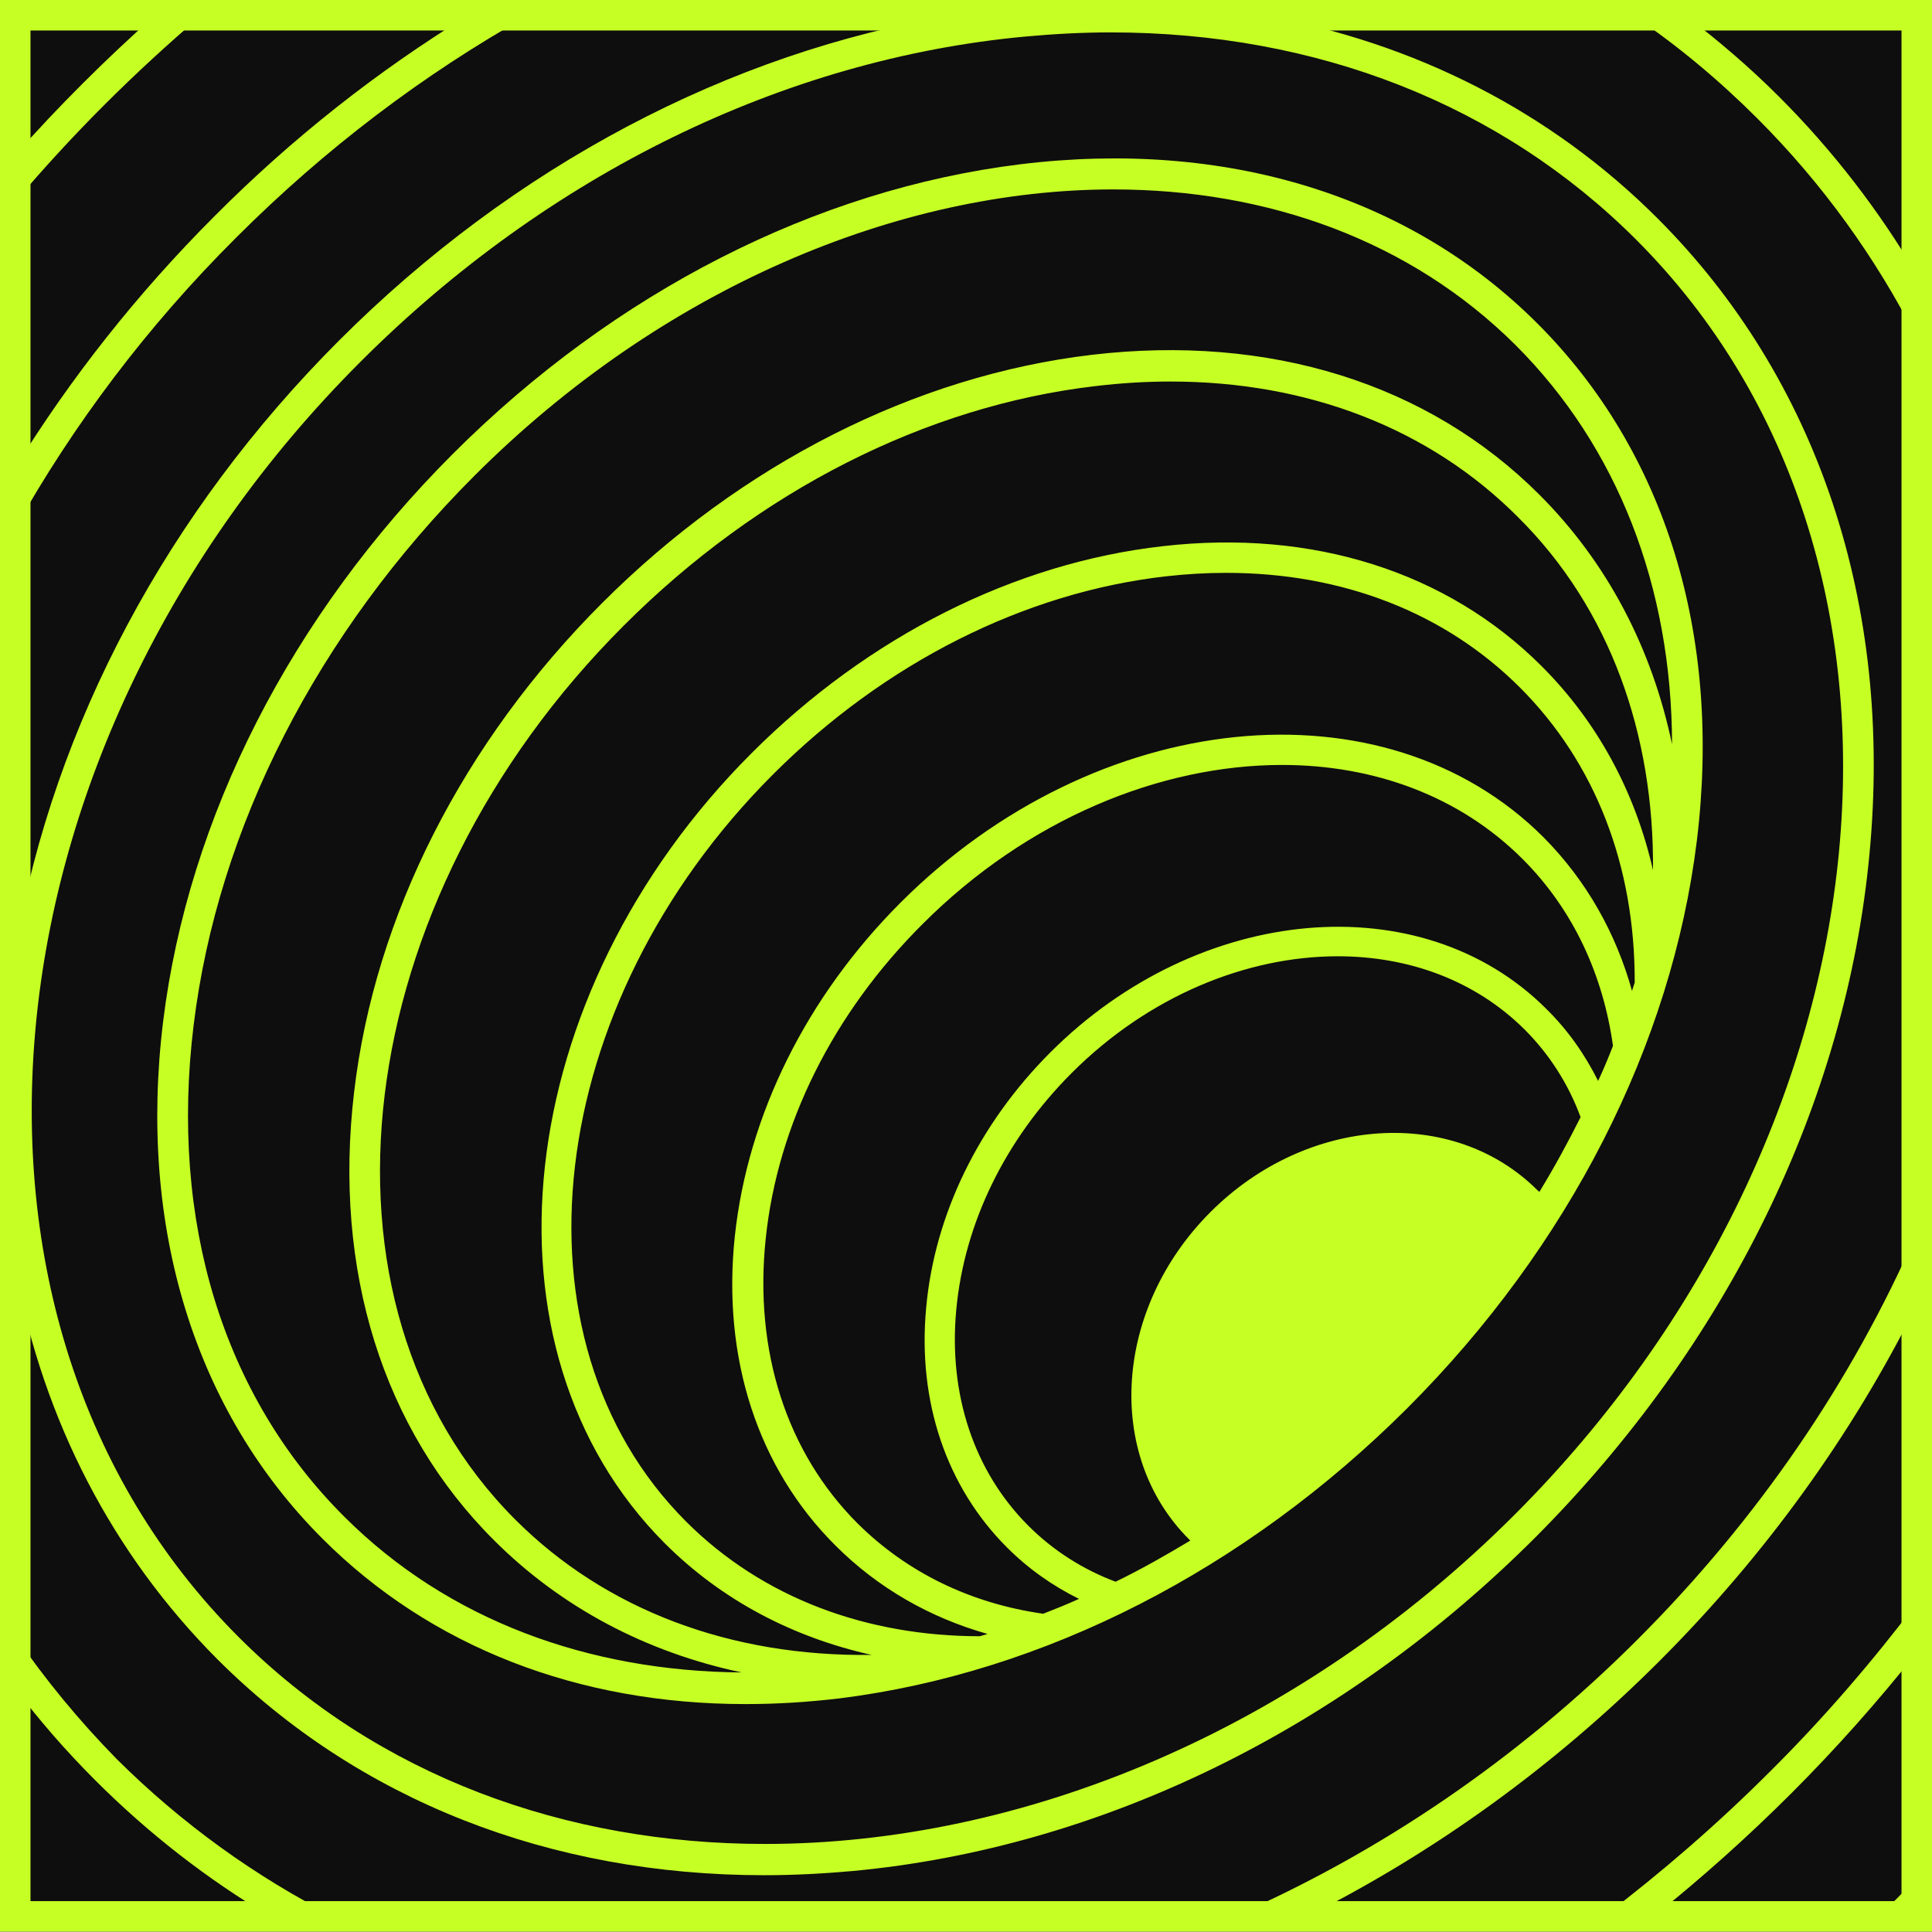
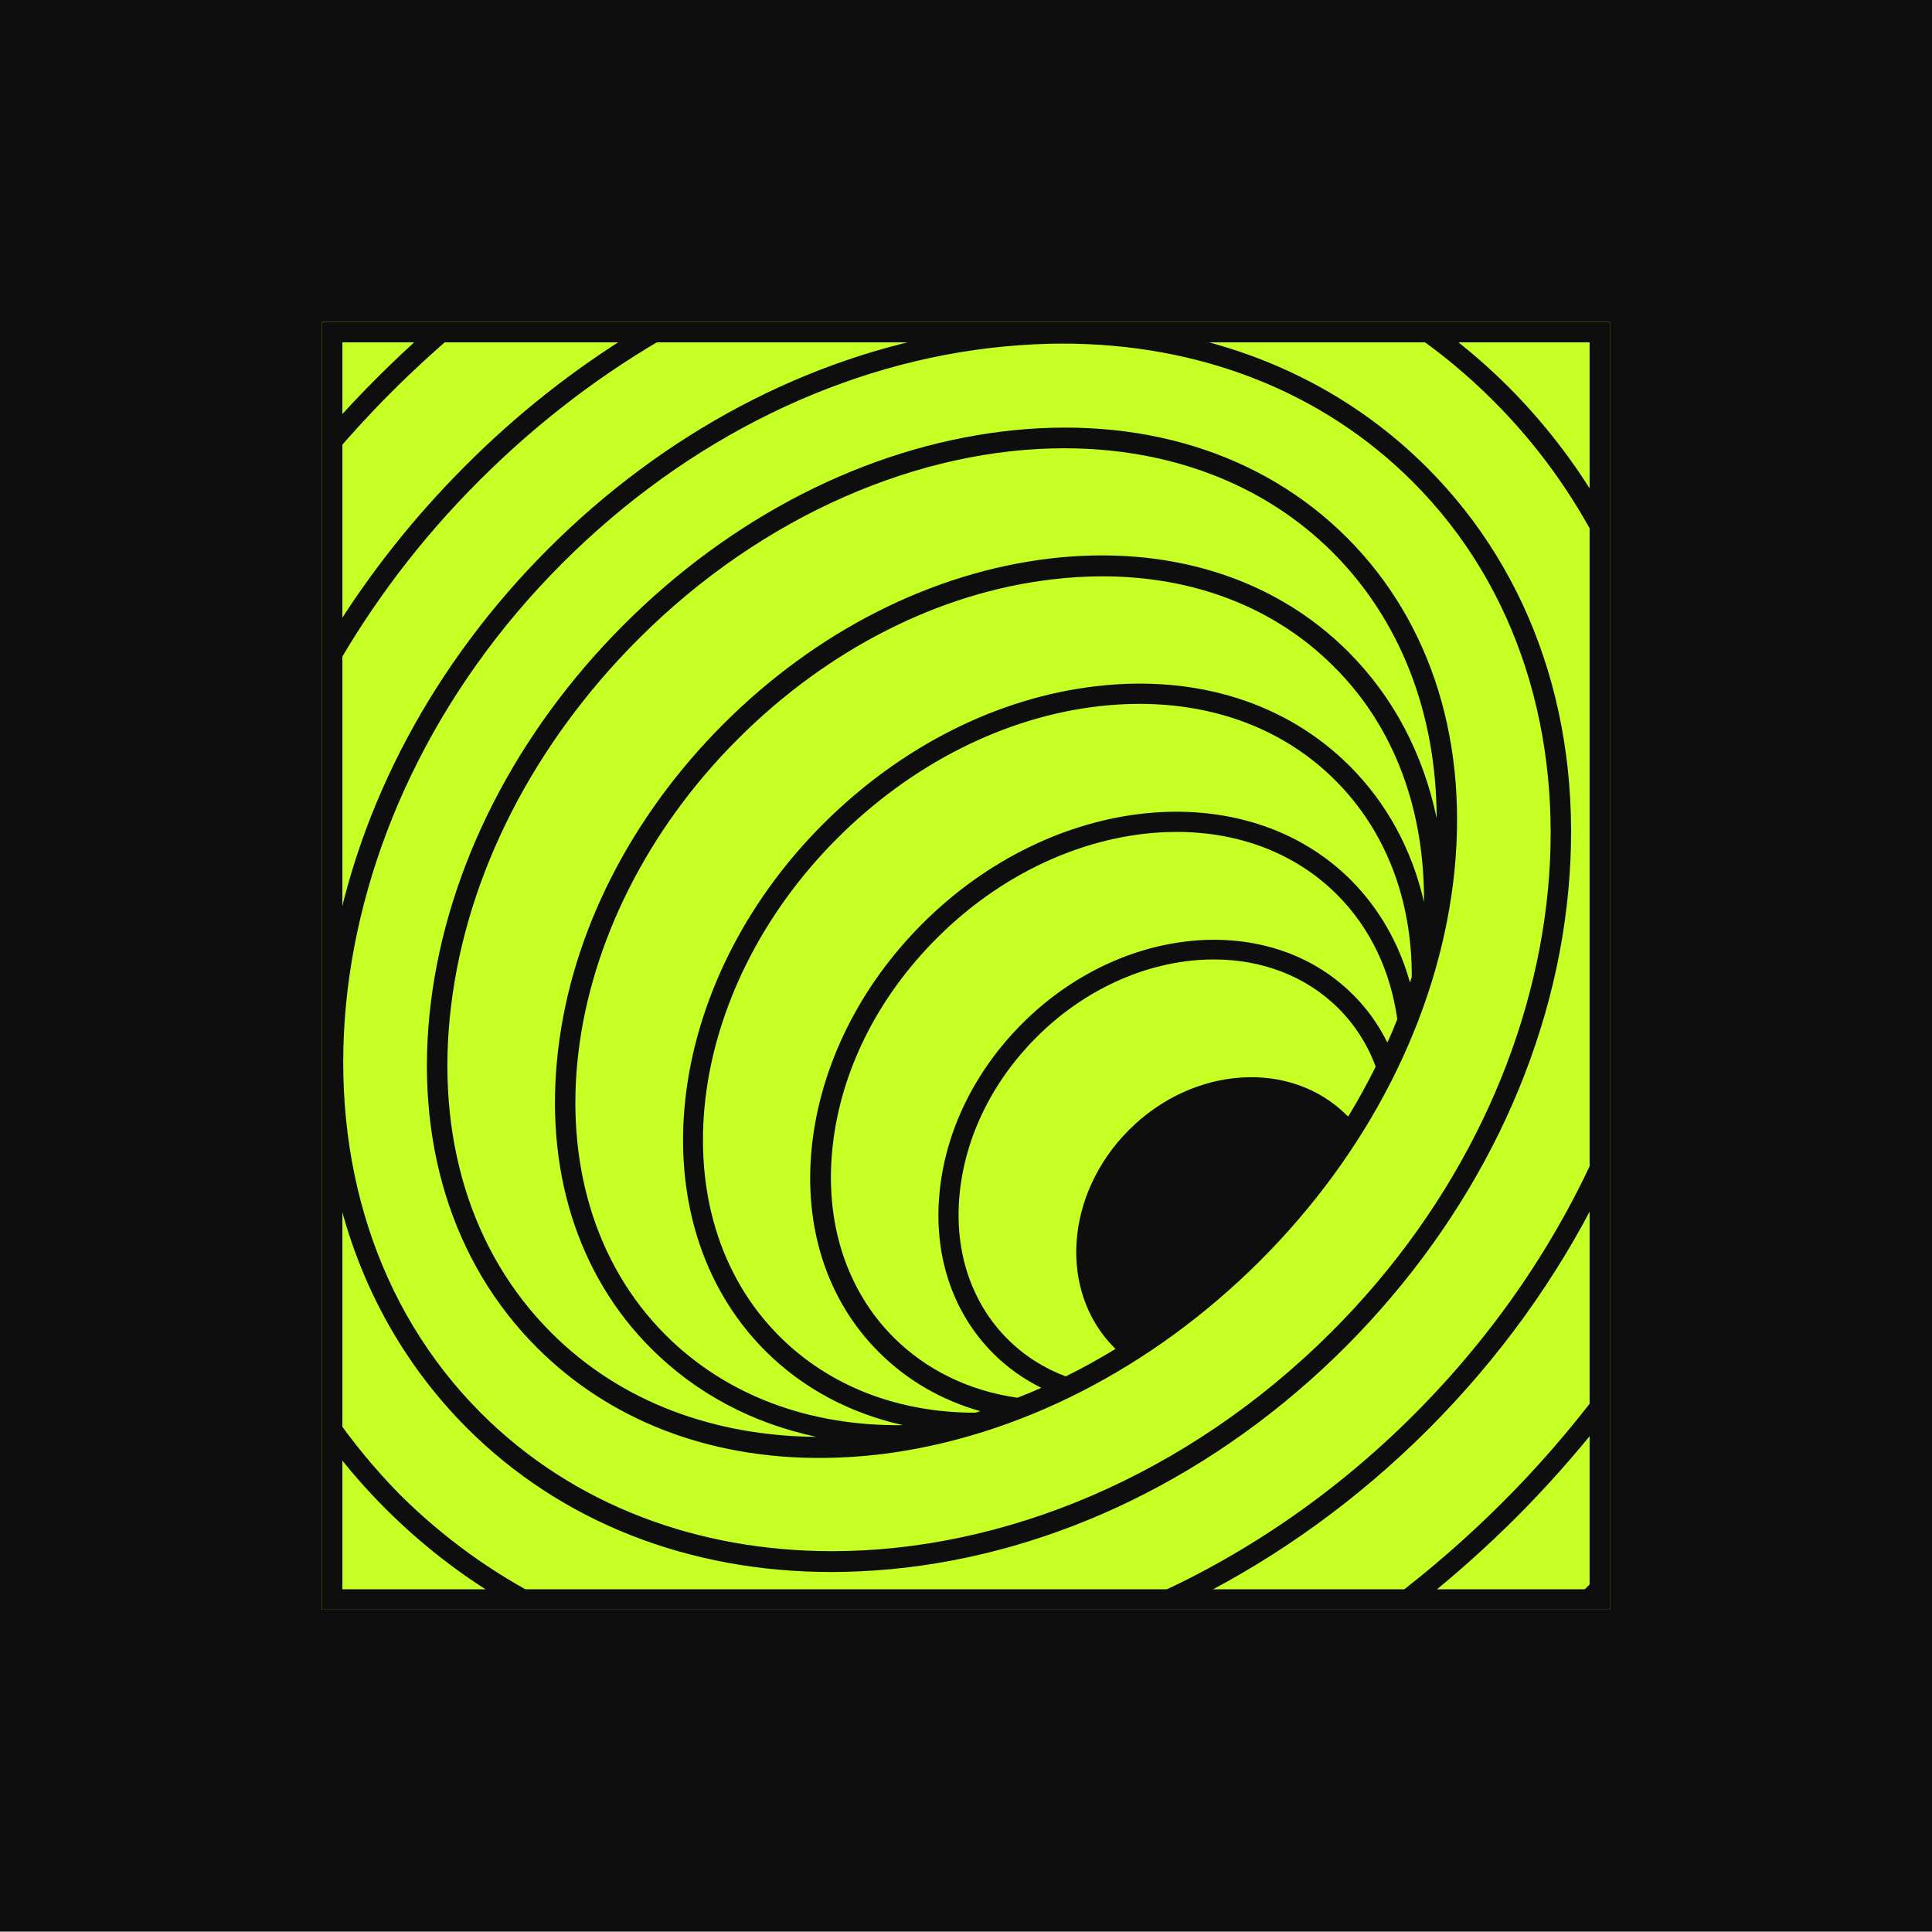
- <svg xmlns="http://www.w3.org/2000/svg" viewBox="261.3 253.9 506.9 506.8">\n  <rect x="261.3" y="253.9" width="506.9" height="506.8" fill="#0E0E0E" />\n  <g aria-label="Bizarre Industries gravity-well mark">\n<path class="st0" d="M536.9,529.8c39-39,97.3-44.1,130.1-11.4c5.6,5.6,10.1,12,13.6,18.9c1.4-3.1,2.6-6.1,3.9-9.2   c-2.6-18.6-10.4-35.7-23.7-49c-16.6-16.6-39.1-24.7-63.1-24.7c-32,0-66.8,14.3-94.3,41.7c-23.4,23.4-38,52.8-41.2,82.6   c-3.1,29.6,5.5,56.1,24.1,74.7c12.9,12.9,29.7,21,48.7,23.7c3.2-1.2,6.3-2.6,9.4-3.9c-6.9-3.4-13.3-7.9-18.9-13.5   c-15.9-15.9-23.5-38.3-21.2-63C506.5,572.4,518.1,548.6,536.9,529.8z" style="fill: none;" />
-     <path class="st0" d="M568.3,353.9c-6.4,0-13,0.4-19.7,1.2c-44.5,5.3-88.4,27.6-123.7,62.8c-72.5,72.5-85.3,177.8-28.5,234.6   c23.7,23.7,56.5,36.1,93.5,35.5c-20.5-4.6-39.3-14.3-54.3-29.3c-50.9-50.9-40.7-143.9,22.8-207.3c30.6-30.6,68.9-49.9,107.9-54.3   c39.3-4.4,74.6,6.8,99.4,31.5c14.6,14.6,24.5,32.9,29.2,53.5c0.3-35.5-11.3-68.6-35.5-92.8C636.3,366.2,604.4,353.9,568.3,353.9z" style="fill: none;" />
-     <path class="st0" d="M658.5,651.4c101.1-101.1,115.4-251.2,32-334.6c-35.5-35.5-83.8-54.4-137.9-54.4c-7.4,0-14.9,0.4-22.5,1.1   c-63.3,6-125.3,36.3-174.3,85.3c-101.1,101.1-115.4,251.2-32,334.6c36.5,36.5,85.8,54.3,138.1,54.3   C529.3,737.7,601.6,708.3,658.5,651.4z M456.9,700.9c-43.9,0-82.6-15-111-43.4c-33.6-33.6-48.4-81.8-41.8-135.7   c6.6-53.6,33.5-106.4,76-148.9c42.4-42.4,95.3-69.4,148.9-76c53.9-6.6,102.1,8.2,135.7,41.8c33.6,33.6,48.4,81.8,41.8,135.7   c-6.6,53.6-33.5,106.4-76,148.9c-42.4,42.4-95.3,69.4-148.9,76C473.2,700.4,465,700.9,456.9,700.9z" style="fill: none;" />
-     <path class="st0" d="M583,404.2c-5.1,0-10.4,0.3-15.7,0.9c-37.2,4.2-73.8,22.7-103.2,52c-60.3,60.3-70.5,148.2-22.8,196   c20.2,20.2,47.7,30,77.1,30.1c0.7-0.2,1.4-0.4,2-0.6c-15.3-4.3-28.9-12.1-39.9-23.2c-20.4-20.4-29.7-49.2-26.4-81.2   c3.3-31.7,18.8-62.8,43.5-87.5c51.2-51.2,126.9-58.9,168.7-17.1c11.3,11.3,19,25.1,23.2,40.3c0.2-0.7,0.5-1.4,0.7-2.2   c0.1-30.6-10.4-57.6-30.1-77.3C640.4,414.6,613.5,404.2,583,404.2z" style="fill: none;" />
-     <path class="st0" d="M455.9,692.8c-25.1-5.3-47.4-17-65-34.7c-29.2-29.2-42.2-70.9-36.7-117.5c5.5-46.3,28.6-91.9,65.1-128.4   c36.5-36.5,82.1-59.7,128.4-65.1c46.6-5.5,88.4,7.5,117.5,36.7c17.7,17.7,29.5,40.2,34.8,65.5c-0.1-41.5-14.3-78-41-104.7   c-27.6-27.6-65.1-40.9-105.6-40.9c-56.3,0-118.4,25.8-167.6,75.1c-41.2,41.2-67.3,92.4-73.7,144.2c-6.3,51.4,7.7,97.3,39.5,129   C378.9,679.2,415.9,692.5,455.9,692.8z" style="fill: none;" />
-     <path class="st0" d="M661.3,524.1c-12.9-12.9-30.4-19.2-49-19.2c-23.9,0-49.6,10.4-69.8,30.6c-17.5,17.5-28.2,39.5-30.3,62.1   c-2,22.3,4.7,42.4,18.9,56.7c6.6,6.6,14.4,11.5,22.9,14.7c6.6-3.3,13.2-6.9,19.6-10.8c-0.1-0.1-0.3-0.3-0.4-0.4   c-22.1-22.1-19.6-60.5,5.7-85.8c25.3-25.3,63.7-27.8,85.8-5.7c0.2,0.2,0.3,0.3,0.5,0.5c3.9-6.4,7.5-13,10.8-19.6   C672.8,538.4,667.8,530.6,661.3,524.1z" style="fill: none;" />
-     <path d="M630.5,623.4c42.4-42.4,69.4-95.3,76-148.9c6.6-53.9-8.2-102.1-41.8-135.7c-33.6-33.6-81.8-48.4-135.7-41.8   c-53.6,6.6-106.4,33.5-148.9,76c-42.4,42.4-69.4,95.3-76,148.9c-6.6,53.9,8.2,102.1,41.8,135.7c28.4,28.4,67.1,43.4,111,43.4   c8.1,0,16.3-0.5,24.7-1.5C535.2,692.8,588,665.8,630.5,623.4z M312.1,522.9c6.3-51.8,32.5-103,73.7-144.2   c49.3-49.3,111.4-75.1,167.6-75.1c40.5,0,78,13.4,105.6,40.9c26.7,26.7,40.9,63.3,41,104.7c-5.3-25.3-17-47.7-34.8-65.5   c-29.2-29.2-70.9-42.2-117.5-36.7c-46.3,5.5-91.9,28.6-128.4,65.1c-36.5,36.5-59.7,82.1-65.1,128.4c-5.5,46.6,7.5,88.4,36.7,117.5   c17.6,17.6,39.9,29.4,65,34.7c-40-0.3-77-13.6-104.3-40.9C319.8,620.1,305.8,574.3,312.1,522.9z M695,482.2   c-4.7-20.6-14.6-38.9-29.2-53.5c-24.8-24.8-60.1-36-99.4-31.5c-39,4.4-77.3,23.7-107.9,54.3c-63.4,63.4-73.6,156.4-22.8,207.3   c15,15,33.7,24.7,54.3,29.3c-37,0.5-69.8-11.8-93.5-35.5c-56.8-56.8-44.1-162.1,28.5-234.6c35.3-35.3,79.2-57.6,123.7-62.8   c6.7-0.8,13.3-1.2,19.7-1.2c36.1,0,68,12.3,91.2,35.6C683.8,413.6,695.3,446.7,695,482.2z M690.2,511.7c-0.2,0.7-0.5,1.4-0.7,2.2   c-4.2-15.1-11.9-28.9-23.2-40.3c-41.8-41.8-117.5-34.1-168.7,17.1c-24.7,24.7-40.1,55.8-43.5,87.5c-3.4,32,6,60.9,26.4,81.2   c11.1,11.1,24.7,18.9,39.9,23.2c-0.7,0.2-1.4,0.4-2,0.6c-29.5,0-56.9-9.9-77.1-30.1c-47.8-47.8-37.5-135.7,22.8-196   c29.3-29.3,66-47.8,103.2-52c5.3-0.6,10.6-0.9,15.7-0.9c30.5,0,57.4,10.4,77.1,30.1C679.9,454.1,690.3,481.1,690.2,511.7z    M525.5,659.9c5.6,5.6,12,10.1,18.9,13.5c-3.1,1.4-6.3,2.7-9.4,3.9c-19-2.7-35.7-10.8-48.7-23.7c-18.6-18.6-27.2-45.2-24.1-74.7   c3.1-29.9,17.7-59.2,41.2-82.6c27.5-27.5,62.3-41.7,94.3-41.7c24,0,46.5,8.1,63.1,24.7c13.3,13.3,21.1,30.4,23.7,49   c-1.2,3.1-2.5,6.2-3.9,9.2c-3.5-7-8-13.4-13.6-18.9c-32.7-32.7-91.1-27.6-130.1,11.4c-18.8,18.8-30.4,42.6-32.6,67   C502,621.6,509.6,644,525.5,659.9z M664.7,566.2c-22.1-22.1-60.5-19.6-85.8,5.7c-25.3,25.3-27.8,63.7-5.7,85.8   c0.1,0.1,0.3,0.3,0.4,0.4c-6.5,3.9-13,7.6-19.6,10.8c-8.5-3.2-16.3-8.1-22.9-14.7c-14.2-14.2-21-34.4-18.9-56.7   c2.1-22.6,12.8-44.6,30.3-62.1c20.2-20.2,45.9-30.6,69.8-30.6c18.6,0,36,6.3,49,19.2c6.5,6.5,11.5,14.3,14.7,23   c-3.3,6.6-6.9,13.2-10.8,19.6C665,566.5,664.9,566.3,664.7,566.2z" style="fill: #C6FF24; fill-opacity: 1;" />
-     <path d="M751.8,477.9c6.2-65.5-13.6-124.7-55.6-166.7c-28-28-63.7-46.2-103.8-53.3h-81c-58.8,9.7-115.4,39.6-161.1,85.3   c-45.1,45.1-74.8,100.9-84.9,159v85.3c7.4,39.2,25.4,74.1,52.9,101.7c37,37,87.3,56.7,143.5,56.7c7.6,0,15.4-0.4,23.2-1.1   c65.2-6.1,128.8-37.2,179.2-87.6C714.5,606.7,745.7,543.1,751.8,477.9z M462,737.7c-52.3,0-101.6-17.8-138.1-54.3   c-83.4-83.4-69.1-233.6,32-334.6c49.1-49.1,111-79.4,174.3-85.3c7.6-0.7,15.1-1.1,22.5-1.1c54.1,0,102.4,18.9,137.9,54.4   c83.4,83.4,69.1,233.6-32,334.6C601.6,708.3,529.3,737.7,462,737.7z" style="fill: #C6FF24; fill-opacity: 1;" />
-     <path d="M265.3,392.5c15.2-27.1,34.5-52.9,58-76.3c23.3-23.3,49.2-42.9,76.7-58.3h-15.8c-23.8,14.6-46.2,32.2-66.6,52.7   c-20.3,20.3-37.8,42.5-52.3,66V392.5z" style="fill: #C6FF24; fill-opacity: 1;" />
-     <path d="M703.4,257.9h-13.7c11.7,7.9,22.6,17,32.7,27.1c17,17,31,36.4,41.8,57.6v-16.7c-10-16.9-22-32.5-36.1-46.6   C720.3,271.5,712,264.4,703.4,257.9z" style="fill: #C6FF24; fill-opacity: 1;" />
-     <path d="M265.3,683.1v13.8c6.4,8.5,13.4,16.5,21,24.1c13.9,13.9,29.3,25.9,46,35.8h16.7c-20.8-10.6-40-24.4-57.1-41.4   C282,705.3,273.1,694.5,265.3,683.1z" style="fill: #C6FF24; fill-opacity: 1;" />
-     <path d="M764.1,596.5v-18.9c-16.9,38.7-41.6,74.9-73.1,106.4c-31.8,31.8-68,56.1-105.9,72.7h19.2c33.4-16.8,64.7-39.3,92.4-67   C724.6,661.8,747.3,630.2,764.1,596.5z" style="fill: #C6FF24; fill-opacity: 1;" />
-     <path d="M288.6,281.5c8.3-8.3,16.9-16.2,25.7-23.7h-12.2c-6.5,5.8-12.9,11.8-19.1,18c-6.1,6.1-12,12.3-17.6,18.7v12.2   C272.6,298.2,280.4,289.7,288.6,281.5z" style="fill: #C6FF24; fill-opacity: 1;" />
-     <path d="M764.1,674.6c-11.6,15.3-24.3,30.1-38.4,44.1c-13.9,13.9-28.5,26.5-43.6,38h13.1c12.5-10,24.6-20.8,36.2-32.4   c11.7-11.7,22.6-24,32.7-36.7V674.6z" style="fill: #C6FF24; fill-opacity: 1;" />
-     <path d="M764.1,746.8c-1.7,1.7-3.4,3.5-5.1,5.2c-1.6,1.6-3.2,3.2-4.8,4.7h9.9V746.8z" style="fill: #C6FF24; fill-opacity: 1;" />
-     <path d="M768.1,760.7H261.3V253.9h506.9V760.7z M269.3,752.7h490.9V261.9H269.3V752.7z" style="fill: #C6FF24; fill-opacity: 1;" />\n  </g>\n</svg>
+ <svg xmlns="http://www.w3.org/2000/svg" viewBox="261.3 253.9 506.9 506.8">
+   <rect x="261.3" y="253.9" width="506.9" height="506.8" fill="#0E0E0E" />
+   <svg x="345.8" y="338.35" width="337.9" height="337.9" viewBox="261.3 253.9 506.9 506.8">
+     <rect x="261.3" y="253.9" width="506.9" height="506.8" fill="#C6FF24" />
+     <g aria-label="Bizarre Industries gravity-well mark">
+       <path class="st0" d="M536.9,529.8c39-39,97.3-44.1,130.1-11.4c5.6,5.6,10.1,12,13.6,18.9c1.4-3.1,2.6-6.1,3.9-9.2   c-2.6-18.6-10.4-35.7-23.7-49c-16.6-16.6-39.1-24.7-63.1-24.7c-32,0-66.8,14.3-94.3,41.7c-23.4,23.4-38,52.8-41.2,82.6   c-3.1,29.6,5.5,56.1,24.1,74.7c12.9,12.9,29.7,21,48.7,23.7c3.2-1.2,6.3-2.6,9.4-3.9c-6.9-3.4-13.3-7.9-18.9-13.5   c-15.9-15.9-23.5-38.3-21.2-63C506.5,572.4,518.1,548.6,536.9,529.8z" style="fill: none;" />
+       <path class="st0" d="M568.3,353.9c-6.4,0-13,0.4-19.7,1.2c-44.5,5.3-88.4,27.6-123.7,62.8c-72.5,72.5-85.3,177.8-28.5,234.6   c23.7,23.7,56.5,36.1,93.5,35.5c-20.5-4.6-39.3-14.3-54.3-29.3c-50.9-50.9-40.7-143.9,22.8-207.3c30.6-30.6,68.9-49.9,107.9-54.3   c39.3-4.4,74.6,6.8,99.4,31.5c14.6,14.6,24.5,32.9,29.2,53.5c0.3-35.5-11.3-68.6-35.5-92.8C636.3,366.2,604.4,353.9,568.3,353.9z" style="fill: none;" />
+       <path class="st0" d="M658.5,651.4c101.1-101.1,115.4-251.2,32-334.6c-35.5-35.5-83.8-54.4-137.9-54.4c-7.4,0-14.9,0.4-22.5,1.1   c-63.3,6-125.3,36.3-174.3,85.3c-101.1,101.1-115.4,251.2-32,334.6c36.5,36.5,85.8,54.3,138.1,54.3   C529.3,737.7,601.6,708.3,658.5,651.4z M456.9,700.9c-43.9,0-82.6-15-111-43.4c-33.6-33.6-48.4-81.8-41.8-135.7   c6.6-53.6,33.5-106.4,76-148.9c42.4-42.4,95.3-69.4,148.9-76c53.9-6.6,102.1,8.2,135.7,41.8c33.6,33.6,48.4,81.8,41.8,135.7   c-6.6,53.6-33.5,106.4-76,148.9c-42.4,42.4-95.3,69.4-148.9,76C473.2,700.4,465,700.9,456.9,700.9z" style="fill: none;" />
+       <path class="st0" d="M583,404.2c-5.1,0-10.4,0.3-15.7,0.9c-37.2,4.2-73.8,22.7-103.2,52c-60.3,60.3-70.5,148.2-22.8,196   c20.2,20.2,47.7,30,77.1,30.1c0.7-0.2,1.4-0.4,2-0.6c-15.3-4.3-28.9-12.1-39.9-23.2c-20.4-20.4-29.7-49.2-26.4-81.2   c3.3-31.7,18.8-62.8,43.5-87.5c51.2-51.2,126.9-58.9,168.7-17.1c11.3,11.3,19,25.1,23.2,40.3c0.2-0.7,0.5-1.4,0.7-2.2   c0.1-30.6-10.4-57.6-30.1-77.3C640.4,414.6,613.5,404.2,583,404.2z" style="fill: none;" />
+       <path class="st0" d="M455.9,692.8c-25.1-5.3-47.4-17-65-34.7c-29.2-29.2-42.2-70.9-36.7-117.5c5.5-46.3,28.6-91.9,65.1-128.4   c36.5-36.5,82.1-59.7,128.4-65.1c46.6-5.5,88.4,7.5,117.5,36.7c17.7,17.7,29.5,40.2,34.8,65.5c-0.1-41.5-14.3-78-41-104.7   c-27.6-27.6-65.1-40.9-105.6-40.9c-56.3,0-118.4,25.8-167.6,75.1c-41.2,41.2-67.3,92.4-73.7,144.2c-6.3,51.4,7.7,97.3,39.5,129   C378.9,679.2,415.9,692.5,455.9,692.8z" style="fill: none;" />
+       <path class="st0" d="M661.3,524.1c-12.9-12.9-30.4-19.2-49-19.2c-23.9,0-49.6,10.4-69.8,30.6c-17.5,17.5-28.2,39.5-30.3,62.1   c-2,22.3,4.7,42.4,18.9,56.7c6.6,6.6,14.4,11.5,22.9,14.7c6.6-3.3,13.2-6.9,19.6-10.8c-0.1-0.1-0.3-0.3-0.4-0.4   c-22.1-22.1-19.6-60.5,5.7-85.8c25.3-25.3,63.7-27.8,85.8-5.7c0.2,0.2,0.3,0.3,0.5,0.5c3.9-6.4,7.5-13,10.8-19.6   C672.8,538.4,667.8,530.6,661.3,524.1z" style="fill: none;" />
+       <path d="M630.5,623.4c42.4-42.4,69.4-95.3,76-148.9c6.6-53.9-8.2-102.1-41.8-135.7c-33.6-33.6-81.8-48.4-135.7-41.8   c-53.6,6.6-106.4,33.5-148.9,76c-42.4,42.4-69.4,95.3-76,148.9c-6.6,53.9,8.2,102.1,41.8,135.7c28.4,28.4,67.1,43.4,111,43.4   c8.1,0,16.3-0.5,24.7-1.5C535.2,692.8,588,665.8,630.5,623.4z M312.1,522.9c6.3-51.8,32.5-103,73.7-144.2   c49.3-49.3,111.4-75.1,167.6-75.1c40.5,0,78,13.4,105.6,40.9c26.7,26.7,40.9,63.3,41,104.7c-5.3-25.3-17-47.7-34.8-65.5   c-29.2-29.2-70.9-42.2-117.5-36.7c-46.3,5.5-91.9,28.6-128.4,65.1c-36.5,36.5-59.7,82.1-65.1,128.4c-5.5,46.6,7.5,88.4,36.7,117.5   c17.6,17.6,39.9,29.4,65,34.7c-40-0.3-77-13.6-104.3-40.9C319.8,620.1,305.8,574.3,312.1,522.9z M695,482.2   c-4.7-20.6-14.6-38.9-29.2-53.5c-24.8-24.8-60.1-36-99.4-31.5c-39,4.4-77.3,23.7-107.9,54.3c-63.4,63.4-73.6,156.4-22.8,207.3   c15,15,33.7,24.7,54.3,29.3c-37,0.5-69.8-11.8-93.5-35.5c-56.8-56.8-44.1-162.1,28.5-234.6c35.3-35.3,79.2-57.6,123.7-62.8   c6.7-0.8,13.3-1.2,19.7-1.2c36.1,0,68,12.3,91.2,35.6C683.8,413.6,695.3,446.7,695,482.2z M690.2,511.7c-0.2,0.7-0.5,1.4-0.7,2.2   c-4.2-15.1-11.9-28.9-23.2-40.3c-41.8-41.8-117.5-34.1-168.7,17.1c-24.7,24.7-40.1,55.8-43.5,87.5c-3.4,32,6,60.9,26.4,81.2   c11.1,11.1,24.7,18.9,39.9,23.2c-0.7,0.2-1.4,0.4-2,0.6c-29.5,0-56.9-9.9-77.1-30.1c-47.8-47.8-37.5-135.7,22.8-196   c29.3-29.3,66-47.8,103.2-52c5.3-0.6,10.6-0.9,15.7-0.9c30.5,0,57.4,10.4,77.1,30.1C679.9,454.1,690.3,481.1,690.2,511.7z    M525.5,659.9c5.6,5.6,12,10.1,18.9,13.5c-3.1,1.4-6.3,2.7-9.4,3.9c-19-2.7-35.7-10.8-48.7-23.7c-18.6-18.6-27.2-45.2-24.1-74.7   c3.1-29.9,17.7-59.2,41.2-82.6c27.5-27.5,62.3-41.7,94.3-41.7c24,0,46.5,8.1,63.1,24.7c13.3,13.3,21.1,30.4,23.7,49   c-1.2,3.1-2.5,6.2-3.9,9.2c-3.5-7-8-13.4-13.6-18.9c-32.7-32.7-91.1-27.6-130.1,11.4c-18.8,18.8-30.4,42.6-32.6,67   C502,621.6,509.6,644,525.5,659.9z M664.7,566.2c-22.1-22.1-60.5-19.6-85.8,5.7c-25.3,25.3-27.8,63.7-5.7,85.8   c0.1,0.1,0.3,0.3,0.4,0.4c-6.5,3.9-13,7.6-19.6,10.8c-8.5-3.2-16.3-8.1-22.9-14.7c-14.2-14.2-21-34.4-18.9-56.7   c2.1-22.6,12.8-44.6,30.3-62.1c20.2-20.2,45.9-30.6,69.8-30.6c18.6,0,36,6.3,49,19.2c6.5,6.5,11.5,14.3,14.7,23   c-3.3,6.6-6.9,13.2-10.8,19.6C665,566.5,664.9,566.3,664.7,566.2z" style="fill: #0E0E0E; fill-opacity: 1;" />
+       <path d="M751.8,477.9c6.2-65.5-13.6-124.7-55.6-166.7c-28-28-63.7-46.2-103.8-53.3h-81c-58.8,9.7-115.4,39.6-161.1,85.3   c-45.1,45.1-74.8,100.9-84.9,159v85.3c7.4,39.2,25.4,74.1,52.9,101.7c37,37,87.3,56.7,143.5,56.7c7.6,0,15.4-0.4,23.2-1.1   c65.2-6.1,128.8-37.2,179.2-87.6C714.5,606.7,745.7,543.1,751.8,477.9z M462,737.7c-52.3,0-101.6-17.8-138.1-54.3   c-83.4-83.4-69.1-233.6,32-334.6c49.1-49.1,111-79.4,174.3-85.3c7.6-0.7,15.1-1.1,22.5-1.1c54.1,0,102.4,18.9,137.9,54.4   c83.4,83.4,69.1,233.6-32,334.6C601.6,708.3,529.3,737.7,462,737.7z" style="fill: #0E0E0E; fill-opacity: 1;" />
+       <path d="M265.3,392.5c15.2-27.1,34.5-52.9,58-76.3c23.3-23.3,49.2-42.9,76.7-58.3h-15.8c-23.8,14.6-46.2,32.2-66.6,52.7   c-20.3,20.3-37.8,42.5-52.3,66V392.5z" style="fill: #0E0E0E; fill-opacity: 1;" />
+       <path d="M703.4,257.9h-13.7c11.7,7.9,22.6,17,32.7,27.1c17,17,31,36.4,41.8,57.6v-16.7c-10-16.9-22-32.5-36.1-46.6   C720.3,271.5,712,264.4,703.4,257.9z" style="fill: #0E0E0E; fill-opacity: 1;" />
+       <path d="M265.3,683.1v13.8c6.4,8.5,13.4,16.5,21,24.1c13.9,13.9,29.3,25.9,46,35.8h16.7c-20.8-10.6-40-24.4-57.1-41.4   C282,705.3,273.1,694.5,265.3,683.1z" style="fill: #0E0E0E; fill-opacity: 1;" />
+       <path d="M764.1,596.5v-18.9c-16.9,38.7-41.6,74.9-73.1,106.4c-31.8,31.8-68,56.1-105.9,72.7h19.2c33.4-16.8,64.7-39.3,92.4-67   C724.6,661.8,747.3,630.2,764.1,596.5z" style="fill: #0E0E0E; fill-opacity: 1;" />
+       <path d="M288.6,281.5c8.3-8.3,16.9-16.2,25.7-23.7h-12.2c-6.5,5.8-12.9,11.8-19.1,18c-6.1,6.1-12,12.3-17.6,18.7v12.2   C272.6,298.2,280.4,289.7,288.6,281.5z" style="fill: #0E0E0E; fill-opacity: 1;" />
+       <path d="M764.1,674.6c-11.6,15.3-24.3,30.1-38.4,44.1c-13.9,13.9-28.5,26.5-43.6,38h13.1c12.5-10,24.6-20.8,36.2-32.4   c11.7-11.7,22.6-24,32.7-36.7V674.6z" style="fill: #0E0E0E; fill-opacity: 1;" />
+       <path d="M764.1,746.8c-1.7,1.7-3.4,3.5-5.1,5.2c-1.6,1.6-3.2,3.2-4.8,4.7h9.9V746.8z" style="fill: #0E0E0E; fill-opacity: 1;" />
+       <path d="M768.1,760.7H261.3V253.9h506.9V760.7z M269.3,752.7h490.9V261.9H269.3V752.7z" style="fill: #0E0E0E; fill-opacity: 1;" />
+     </g>
+   </svg>
+ </svg>
